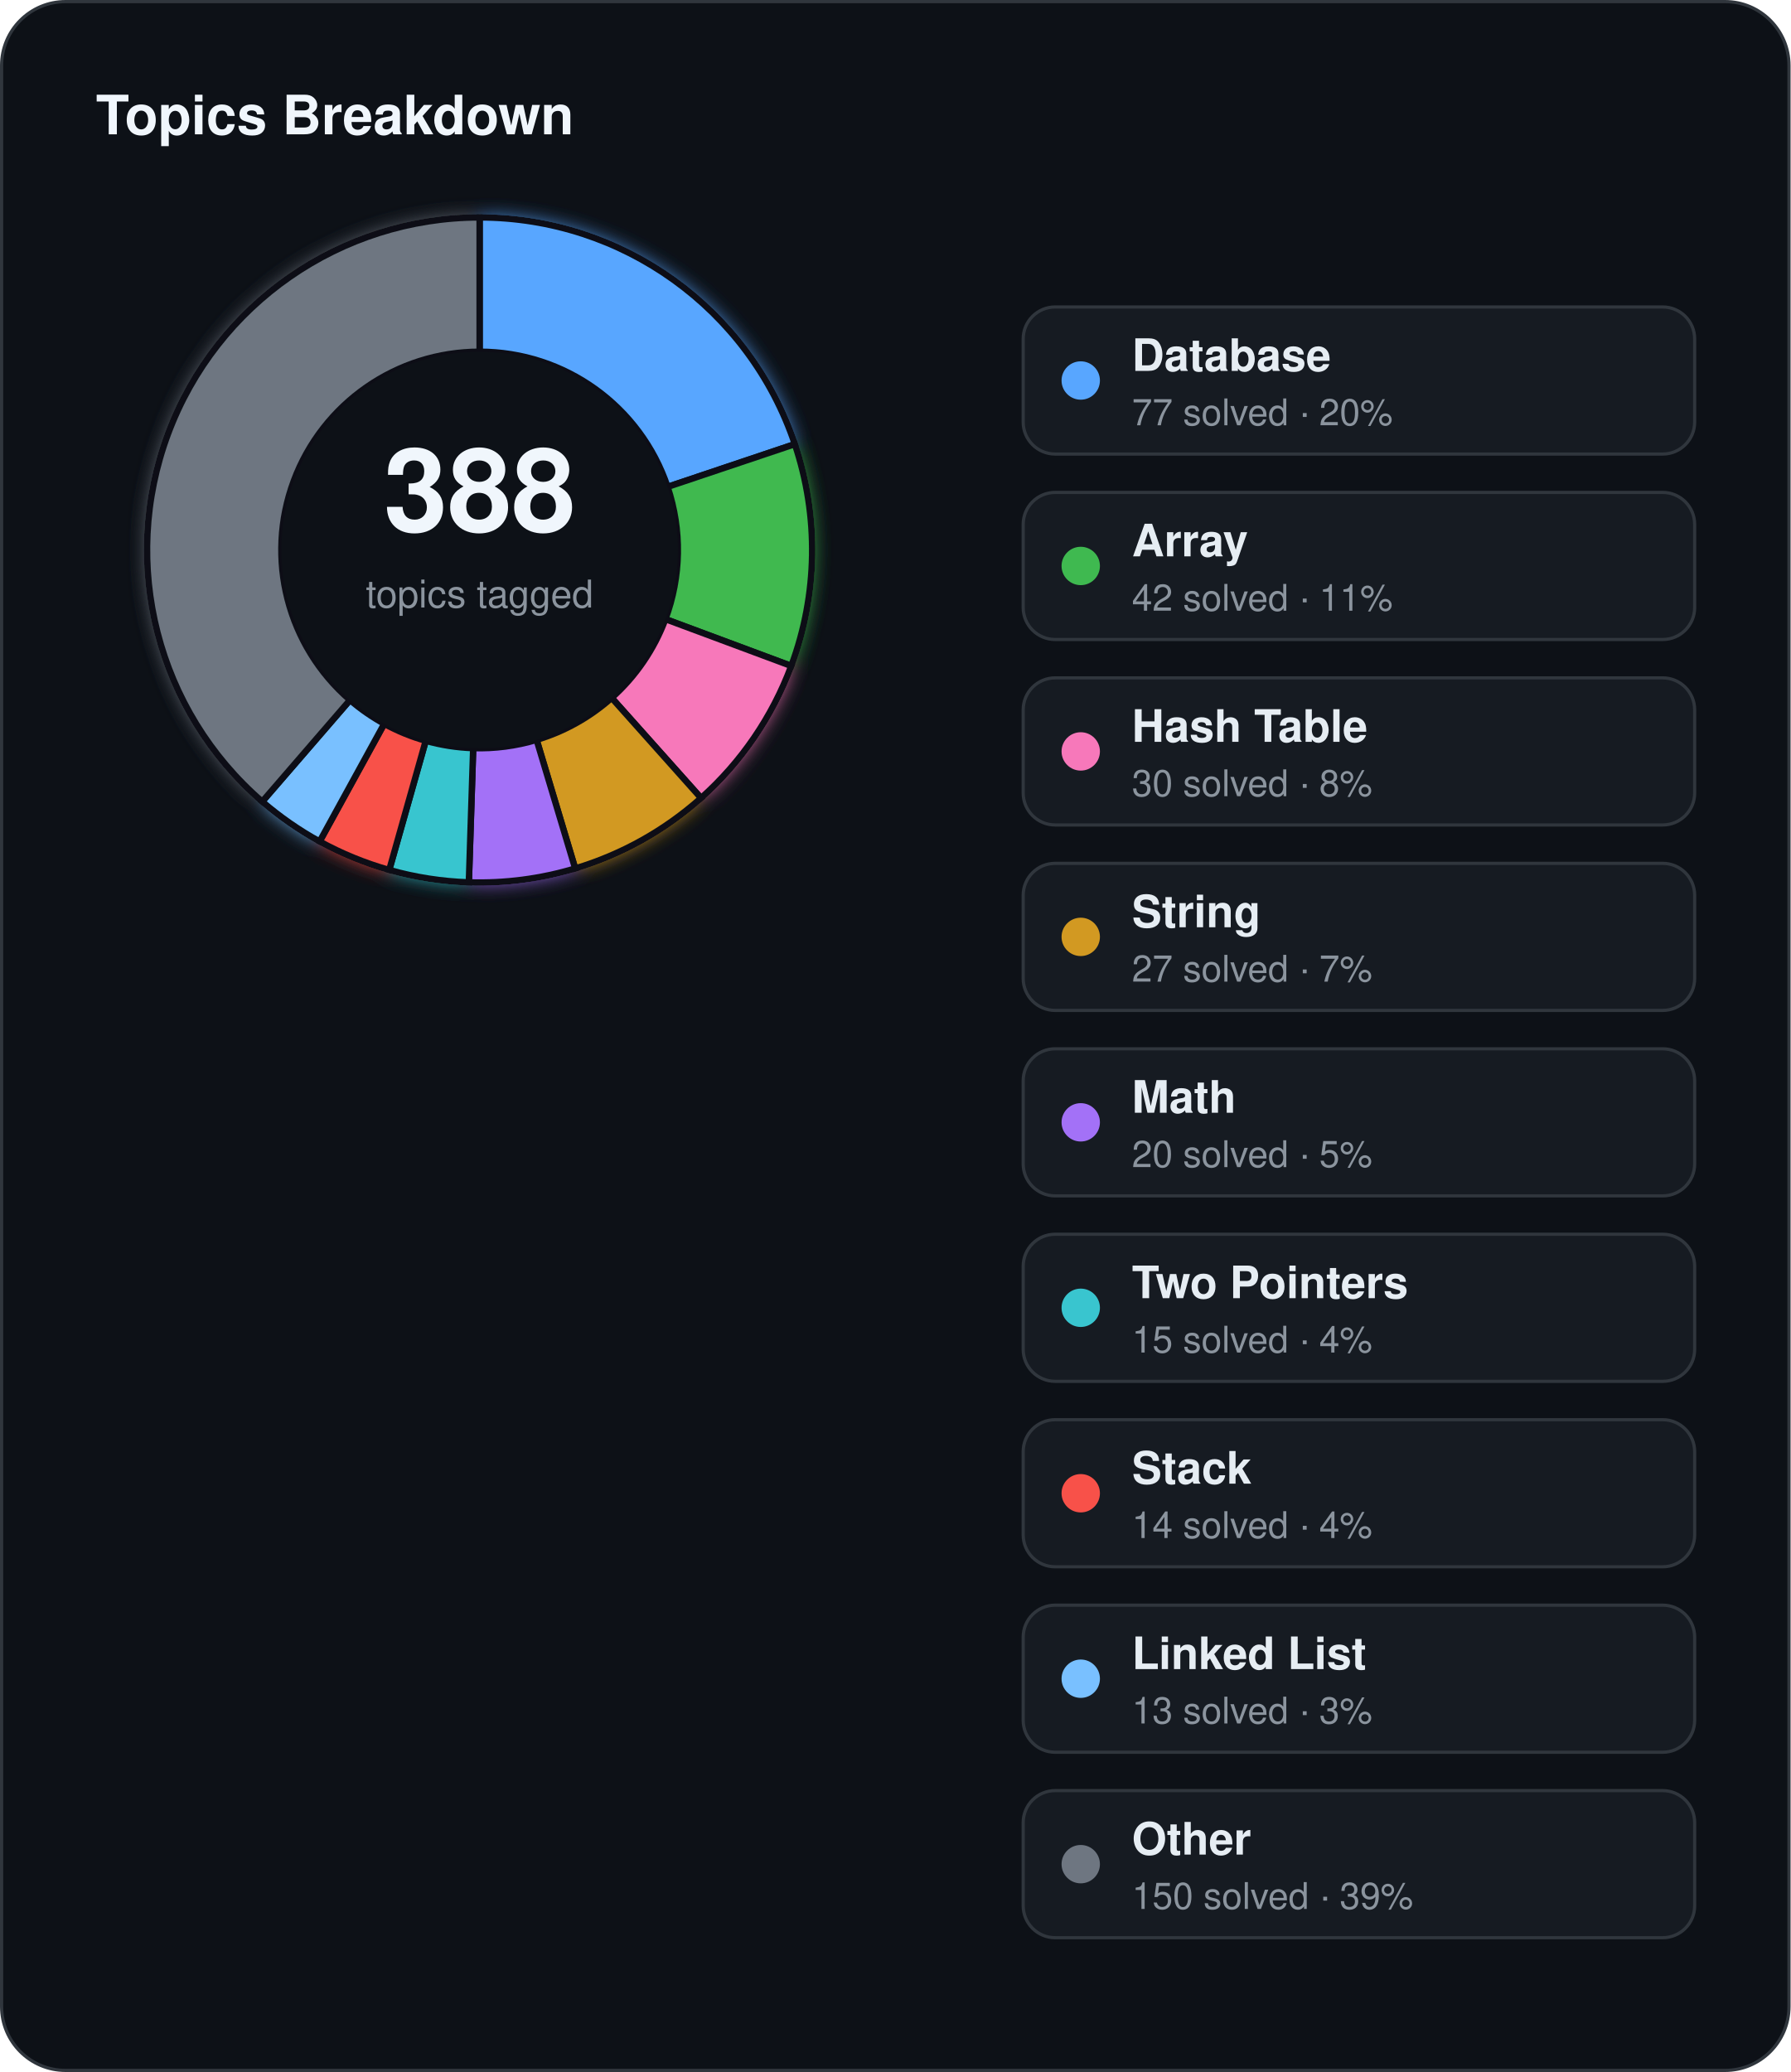
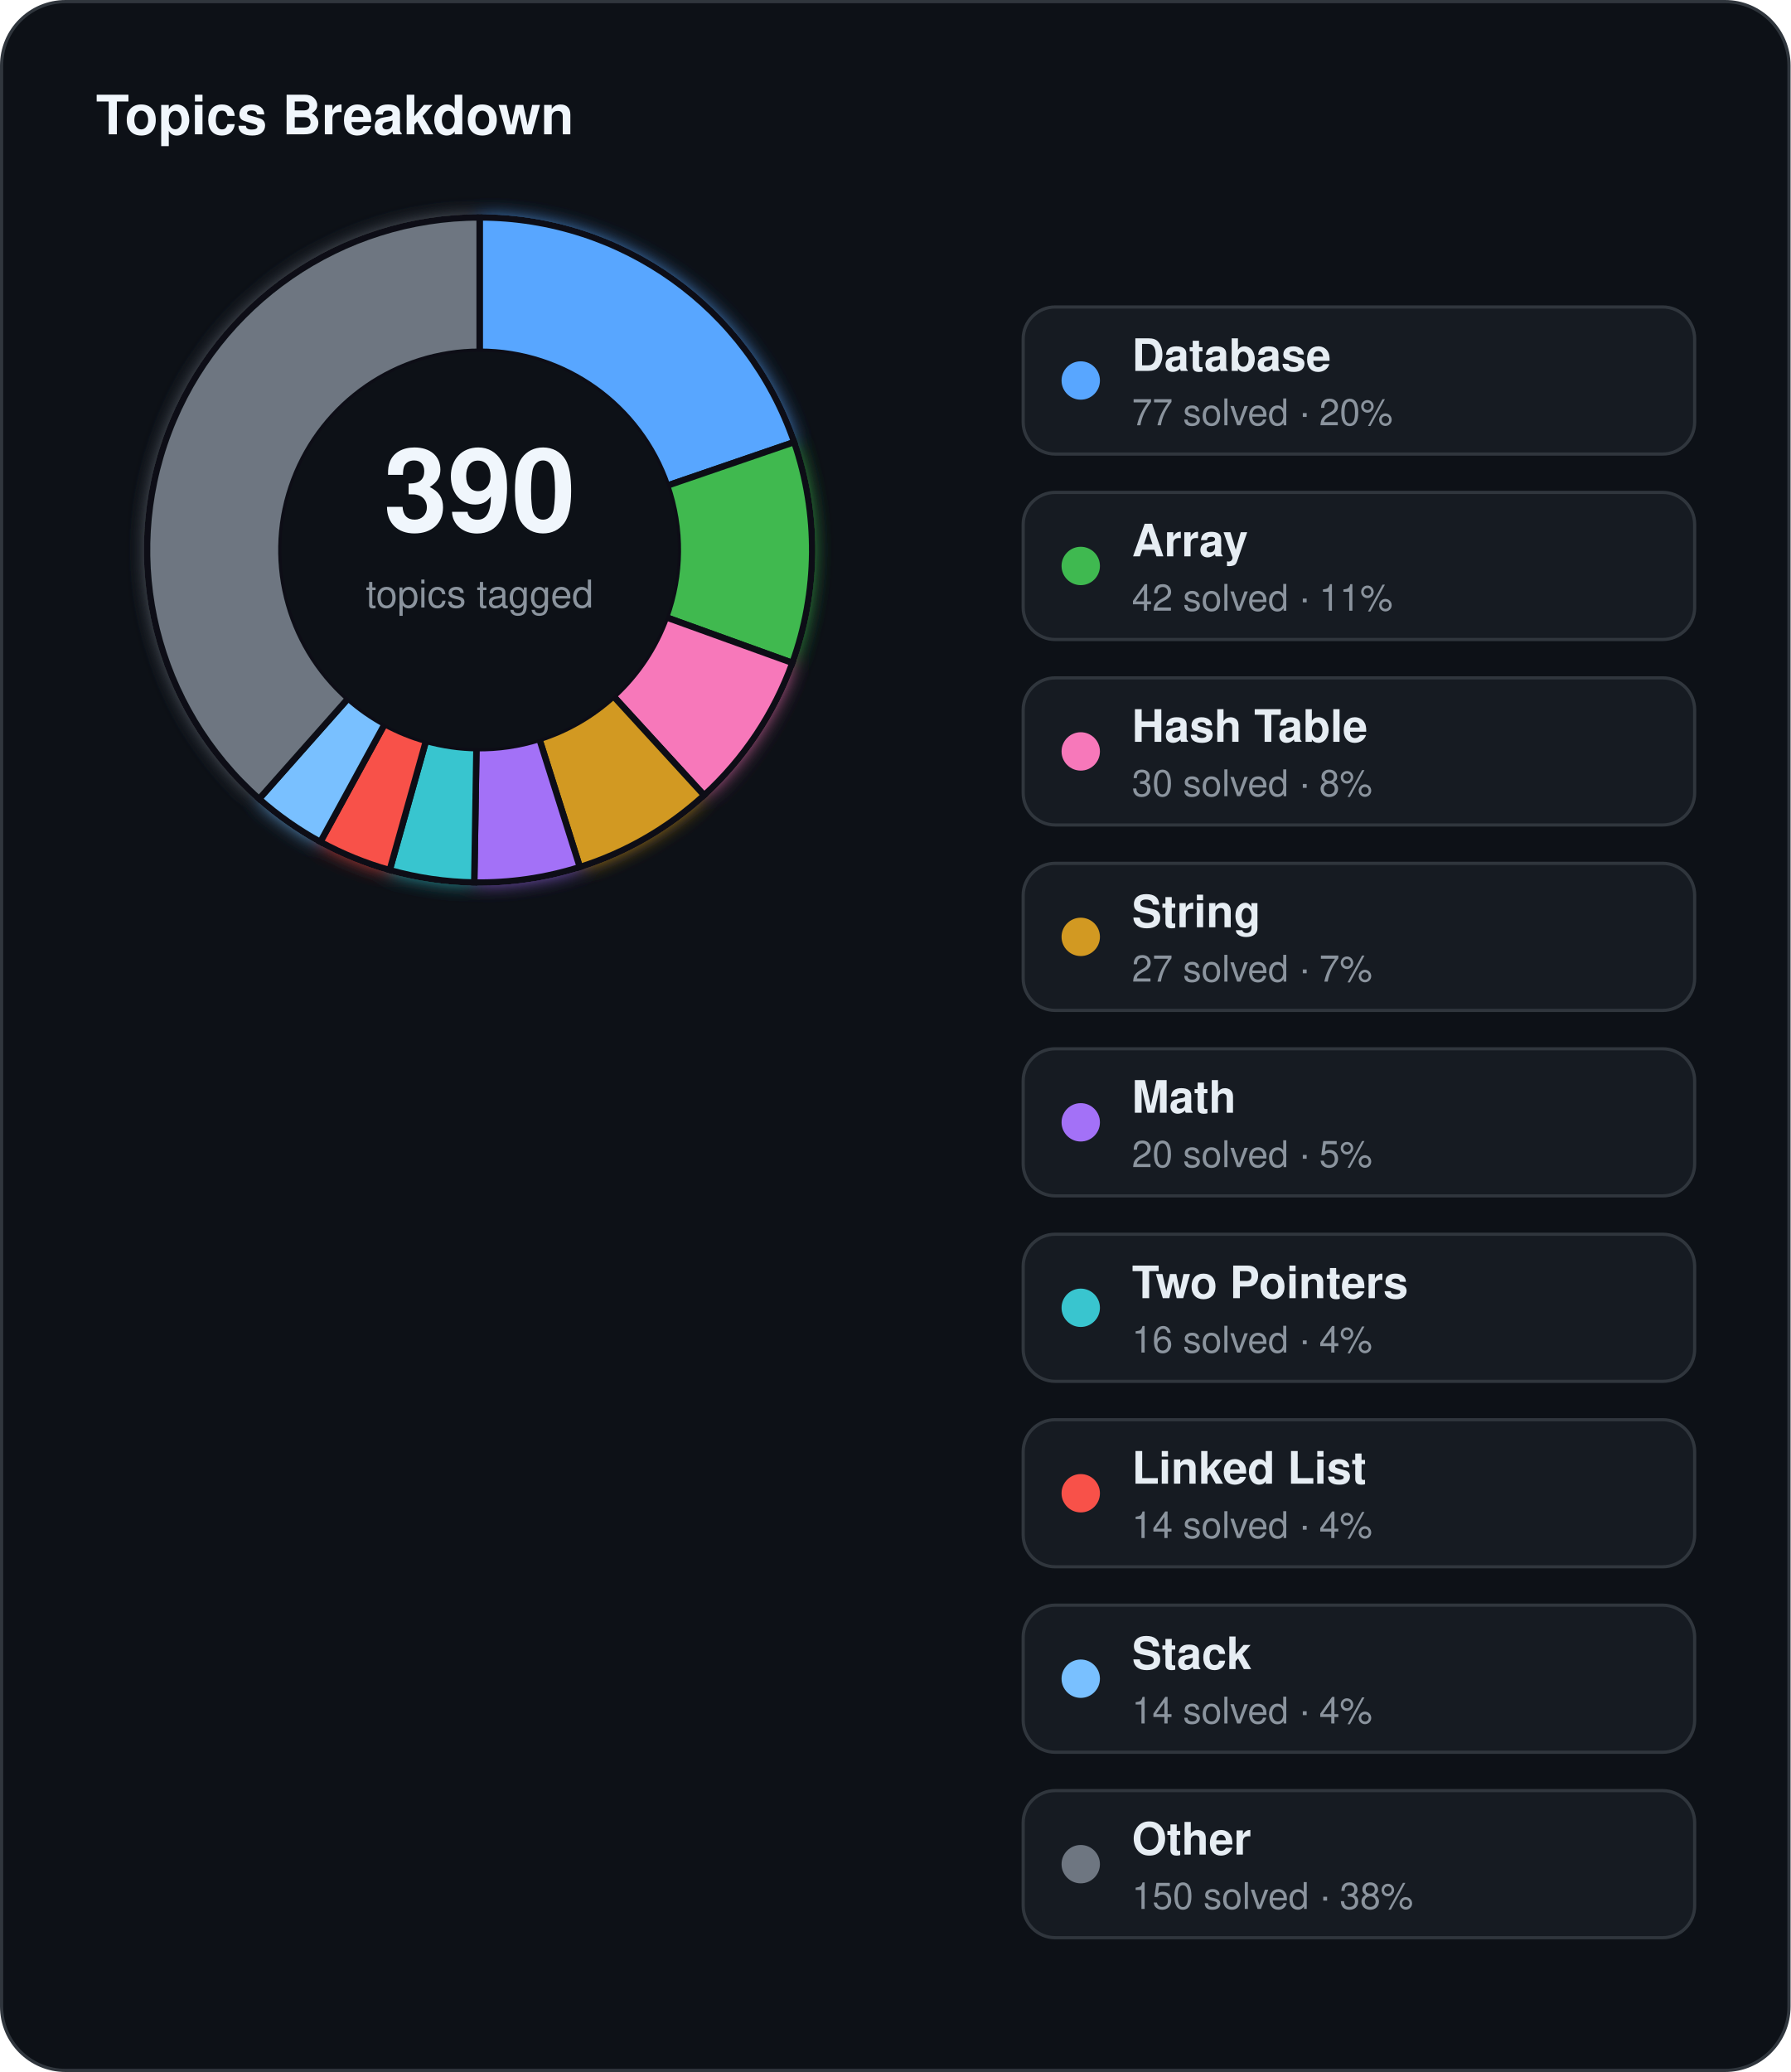
<svg xmlns="http://www.w3.org/2000/svg" width="560" height="648" viewBox="0 0 560 648">
  <defs>
    <filter id="topics-glow" x="-60%" y="-60%" width="220%" height="220%">
      <feGaussianBlur stdDeviation="3" result="blur" />
      <feMerge>
        <feMergeNode in="blur" />
        <feMergeNode in="SourceGraphic" />
      </feMerge>
    </filter>
  </defs>
  <rect x="0.5" y="0.5" width="559" height="647" rx="20" fill="#0d1117" stroke="#30363d" stroke-width="1" />
  <text x="30" y="42" fill="#f0f6fc" font-family="Segoe UI, Helvetica, Arial, sans-serif" font-size="17" font-weight="700">Topics Breakdown</text>
  <g filter="url(#topics-glow)">
-     <path d="M 150.00,68.00 A 104,104 0 0 1 248.59,138.90 L 208.78,152.27 A 62,62 0 0 0 150.00,110.00 Z" fill="#58a6ff" stroke="#0d1117" stroke-width="2" />
-     <path d="M 248.59,138.90 A 104,104 0 0 1 247.47,208.27 L 208.11,193.62 A 62,62 0 0 0 208.78,152.27 Z" fill="#3fb950" stroke="#0d1117" stroke-width="2" />
-     <path d="M 247.47,208.27 A 104,104 0 0 1 219.26,249.59 L 191.29,218.25 A 62,62 0 0 0 208.11,193.62 Z" fill="#f778ba" stroke="#0d1117" stroke-width="2" />
-     <path d="M 219.26,249.59 A 104,104 0 0 1 179.89,271.61 L 167.82,231.38 A 62,62 0 0 0 191.29,218.25 Z" fill="#d29922" stroke="#0d1117" stroke-width="2" />
-     <path d="M 179.89,271.61 A 104,104 0 0 1 146.63,275.95 L 147.99,233.97 A 62,62 0 0 0 167.82,231.38 Z" fill="#a371f7" stroke="#0d1117" stroke-width="2" />
-     <path d="M 146.63,275.95 A 104,104 0 0 1 121.73,272.08 L 133.15,231.67 A 62,62 0 0 0 147.99,233.97 Z" fill="#39c5cf" stroke="#0d1117" stroke-width="2" />
-     <path d="M 121.73,272.08 A 104,104 0 0 1 99.96,263.17 L 120.17,226.35 A 62,62 0 0 0 133.15,231.67 Z" fill="#f85149" stroke="#0d1117" stroke-width="2" />
-     <path d="M 99.96,263.17 A 104,104 0 0 1 82.01,250.70 L 109.47,218.92 A 62,62 0 0 0 120.17,226.35 Z" fill="#79c0ff" stroke="#0d1117" stroke-width="2" />
-     <path d="M 82.01,250.70 A 104,104 0 0 1 150.00,68.00 L 150.00,110.00 A 62,62 0 0 0 109.47,218.92 Z" fill="#6e7681" stroke="#0d1117" stroke-width="2" />
+     <path d="M 150.00,68.00 A 104,104 0 0 1 248.38,138.27 L 208.65,151.89 A 62,62 0 0 0 150.00,110.00 Z" fill="#58a6ff" stroke="#0d1117" stroke-width="2" />
+     <path d="M 248.38,138.27 A 104,104 0 0 1 247.82,207.31 L 208.32,193.05 A 62,62 0 0 0 208.65,151.89 Z" fill="#3fb950" stroke="#0d1117" stroke-width="2" />
+     <path d="M 247.82,207.31 A 104,104 0 0 1 220.21,248.72 L 191.86,217.74 A 62,62 0 0 0 208.32,193.05 Z" fill="#f778ba" stroke="#0d1117" stroke-width="2" />
+     <path d="M 220.21,248.72 A 104,104 0 0 1 181.34,271.17 L 168.68,231.12 A 62,62 0 0 0 191.86,217.74 Z" fill="#d29922" stroke="#0d1117" stroke-width="2" />
+     <path d="M 181.34,271.17 A 104,104 0 0 1 148.32,275.99 L 149.00,233.99 A 62,62 0 0 0 168.68,231.12 Z" fill="#a371f7" stroke="#0d1117" stroke-width="2" />
+     <path d="M 148.32,275.99 A 104,104 0 0 1 121.87,272.12 L 133.23,231.69 A 62,62 0 0 0 149.00,233.99 Z" fill="#39c5cf" stroke="#0d1117" stroke-width="2" />
+     <path d="M 121.87,272.12 A 104,104 0 0 1 100.19,263.30 L 120.31,226.43 A 62,62 0 0 0 133.23,231.69 Z" fill="#f85149" stroke="#0d1117" stroke-width="2" />
+     <path d="M 100.19,263.30 A 104,104 0 0 1 81.04,249.85 L 108.89,218.41 A 62,62 0 0 0 120.31,226.43 Z" fill="#79c0ff" stroke="#0d1117" stroke-width="2" />
+     <path d="M 81.04,249.85 A 104,104 0 0 1 150.00,68.00 L 150.00,110.00 A 62,62 0 0 0 108.89,218.41 Z" fill="#6e7681" stroke="#0d1117" stroke-width="2" />
  </g>
  <circle cx="150" cy="172" r="62" fill="#0d1117" />
-   <text x="150" y="166" text-anchor="middle" fill="#f0f6fc" font-family="Segoe UI, Helvetica, Arial, sans-serif" font-size="36" font-weight="700">388</text>
+   <text x="150" y="166" text-anchor="middle" fill="#f0f6fc" font-family="Segoe UI, Helvetica, Arial, sans-serif" font-size="36" font-weight="700">390</text>
  <text x="150" y="190" text-anchor="middle" fill="#8b949e" font-family="Segoe UI, Helvetica, Arial, sans-serif" font-size="12">topics tagged</text>
  <rect x="320" y="96" width="210" height="46" rx="10" fill="#161b22" stroke="#30363d" stroke-width="1" />
  <circle cx="338" cy="119" r="6" fill="#58a6ff" />
  <text x="354" y="116" fill="#e6edf3" font-family="Segoe UI, Helvetica, Arial, sans-serif" font-size="14" font-weight="600">Database</text>
  <text x="354" y="133" fill="#8b949e" font-family="Segoe UI, Helvetica, Arial, sans-serif" font-size="11.5">77 solved · 20%</text>
  <rect x="320" y="154" width="210" height="46" rx="10" fill="#161b22" stroke="#30363d" stroke-width="1" />
  <circle cx="338" cy="177" r="6" fill="#3fb950" />
  <text x="354" y="174" fill="#e6edf3" font-family="Segoe UI, Helvetica, Arial, sans-serif" font-size="14" font-weight="600">Array</text>
  <text x="354" y="191" fill="#8b949e" font-family="Segoe UI, Helvetica, Arial, sans-serif" font-size="11.5">42 solved · 11%</text>
  <rect x="320" y="212" width="210" height="46" rx="10" fill="#161b22" stroke="#30363d" stroke-width="1" />
  <circle cx="338" cy="235" r="6" fill="#f778ba" />
  <text x="354" y="232" fill="#e6edf3" font-family="Segoe UI, Helvetica, Arial, sans-serif" font-size="14" font-weight="600">Hash Table</text>
  <text x="354" y="249" fill="#8b949e" font-family="Segoe UI, Helvetica, Arial, sans-serif" font-size="11.5">30 solved · 8%</text>
  <rect x="320" y="270" width="210" height="46" rx="10" fill="#161b22" stroke="#30363d" stroke-width="1" />
  <circle cx="338" cy="293" r="6" fill="#d29922" />
  <text x="354" y="290" fill="#e6edf3" font-family="Segoe UI, Helvetica, Arial, sans-serif" font-size="14" font-weight="600">String</text>
  <text x="354" y="307" fill="#8b949e" font-family="Segoe UI, Helvetica, Arial, sans-serif" font-size="11.5">27 solved · 7%</text>
  <rect x="320" y="328" width="210" height="46" rx="10" fill="#161b22" stroke="#30363d" stroke-width="1" />
  <circle cx="338" cy="351" r="6" fill="#a371f7" />
  <text x="354" y="348" fill="#e6edf3" font-family="Segoe UI, Helvetica, Arial, sans-serif" font-size="14" font-weight="600">Math</text>
  <text x="354" y="365" fill="#8b949e" font-family="Segoe UI, Helvetica, Arial, sans-serif" font-size="11.5">20 solved · 5%</text>
  <rect x="320" y="386" width="210" height="46" rx="10" fill="#161b22" stroke="#30363d" stroke-width="1" />
  <circle cx="338" cy="409" r="6" fill="#39c5cf" />
  <text x="354" y="406" fill="#e6edf3" font-family="Segoe UI, Helvetica, Arial, sans-serif" font-size="14" font-weight="600">Two Pointers</text>
-   <text x="354" y="423" fill="#8b949e" font-family="Segoe UI, Helvetica, Arial, sans-serif" font-size="11.5">15 solved · 4%</text>
+   <text x="354" y="423" fill="#8b949e" font-family="Segoe UI, Helvetica, Arial, sans-serif" font-size="11.5">16 solved · 4%</text>
  <rect x="320" y="444" width="210" height="46" rx="10" fill="#161b22" stroke="#30363d" stroke-width="1" />
  <circle cx="338" cy="467" r="6" fill="#f85149" />
-   <text x="354" y="464" fill="#e6edf3" font-family="Segoe UI, Helvetica, Arial, sans-serif" font-size="14" font-weight="600">Stack</text>
+   <text x="354" y="464" fill="#e6edf3" font-family="Segoe UI, Helvetica, Arial, sans-serif" font-size="14" font-weight="600">Linked List</text>
  <text x="354" y="481" fill="#8b949e" font-family="Segoe UI, Helvetica, Arial, sans-serif" font-size="11.5">14 solved · 4%</text>
  <rect x="320" y="502" width="210" height="46" rx="10" fill="#161b22" stroke="#30363d" stroke-width="1" />
  <circle cx="338" cy="525" r="6" fill="#79c0ff" />
-   <text x="354" y="522" fill="#e6edf3" font-family="Segoe UI, Helvetica, Arial, sans-serif" font-size="14" font-weight="600">Linked List</text>
-   <text x="354" y="539" fill="#8b949e" font-family="Segoe UI, Helvetica, Arial, sans-serif" font-size="11.5">13 solved · 3%</text>
+   <text x="354" y="522" fill="#e6edf3" font-family="Segoe UI, Helvetica, Arial, sans-serif" font-size="14" font-weight="600">Stack</text>
+   <text x="354" y="539" fill="#8b949e" font-family="Segoe UI, Helvetica, Arial, sans-serif" font-size="11.5">14 solved · 4%</text>
  <rect x="320" y="560" width="210" height="46" rx="10" fill="#161b22" stroke="#30363d" stroke-width="1" />
  <circle cx="338" cy="583" r="6" fill="#6e7681" />
  <text x="354" y="580" fill="#e6edf3" font-family="Segoe UI, Helvetica, Arial, sans-serif" font-size="14" font-weight="600">Other</text>
-   <text x="354" y="597" fill="#8b949e" font-family="Segoe UI, Helvetica, Arial, sans-serif" font-size="11.5">150 solved · 39%</text>
+   <text x="354" y="597" fill="#8b949e" font-family="Segoe UI, Helvetica, Arial, sans-serif" font-size="11.5">150 solved · 38%</text>
</svg>
